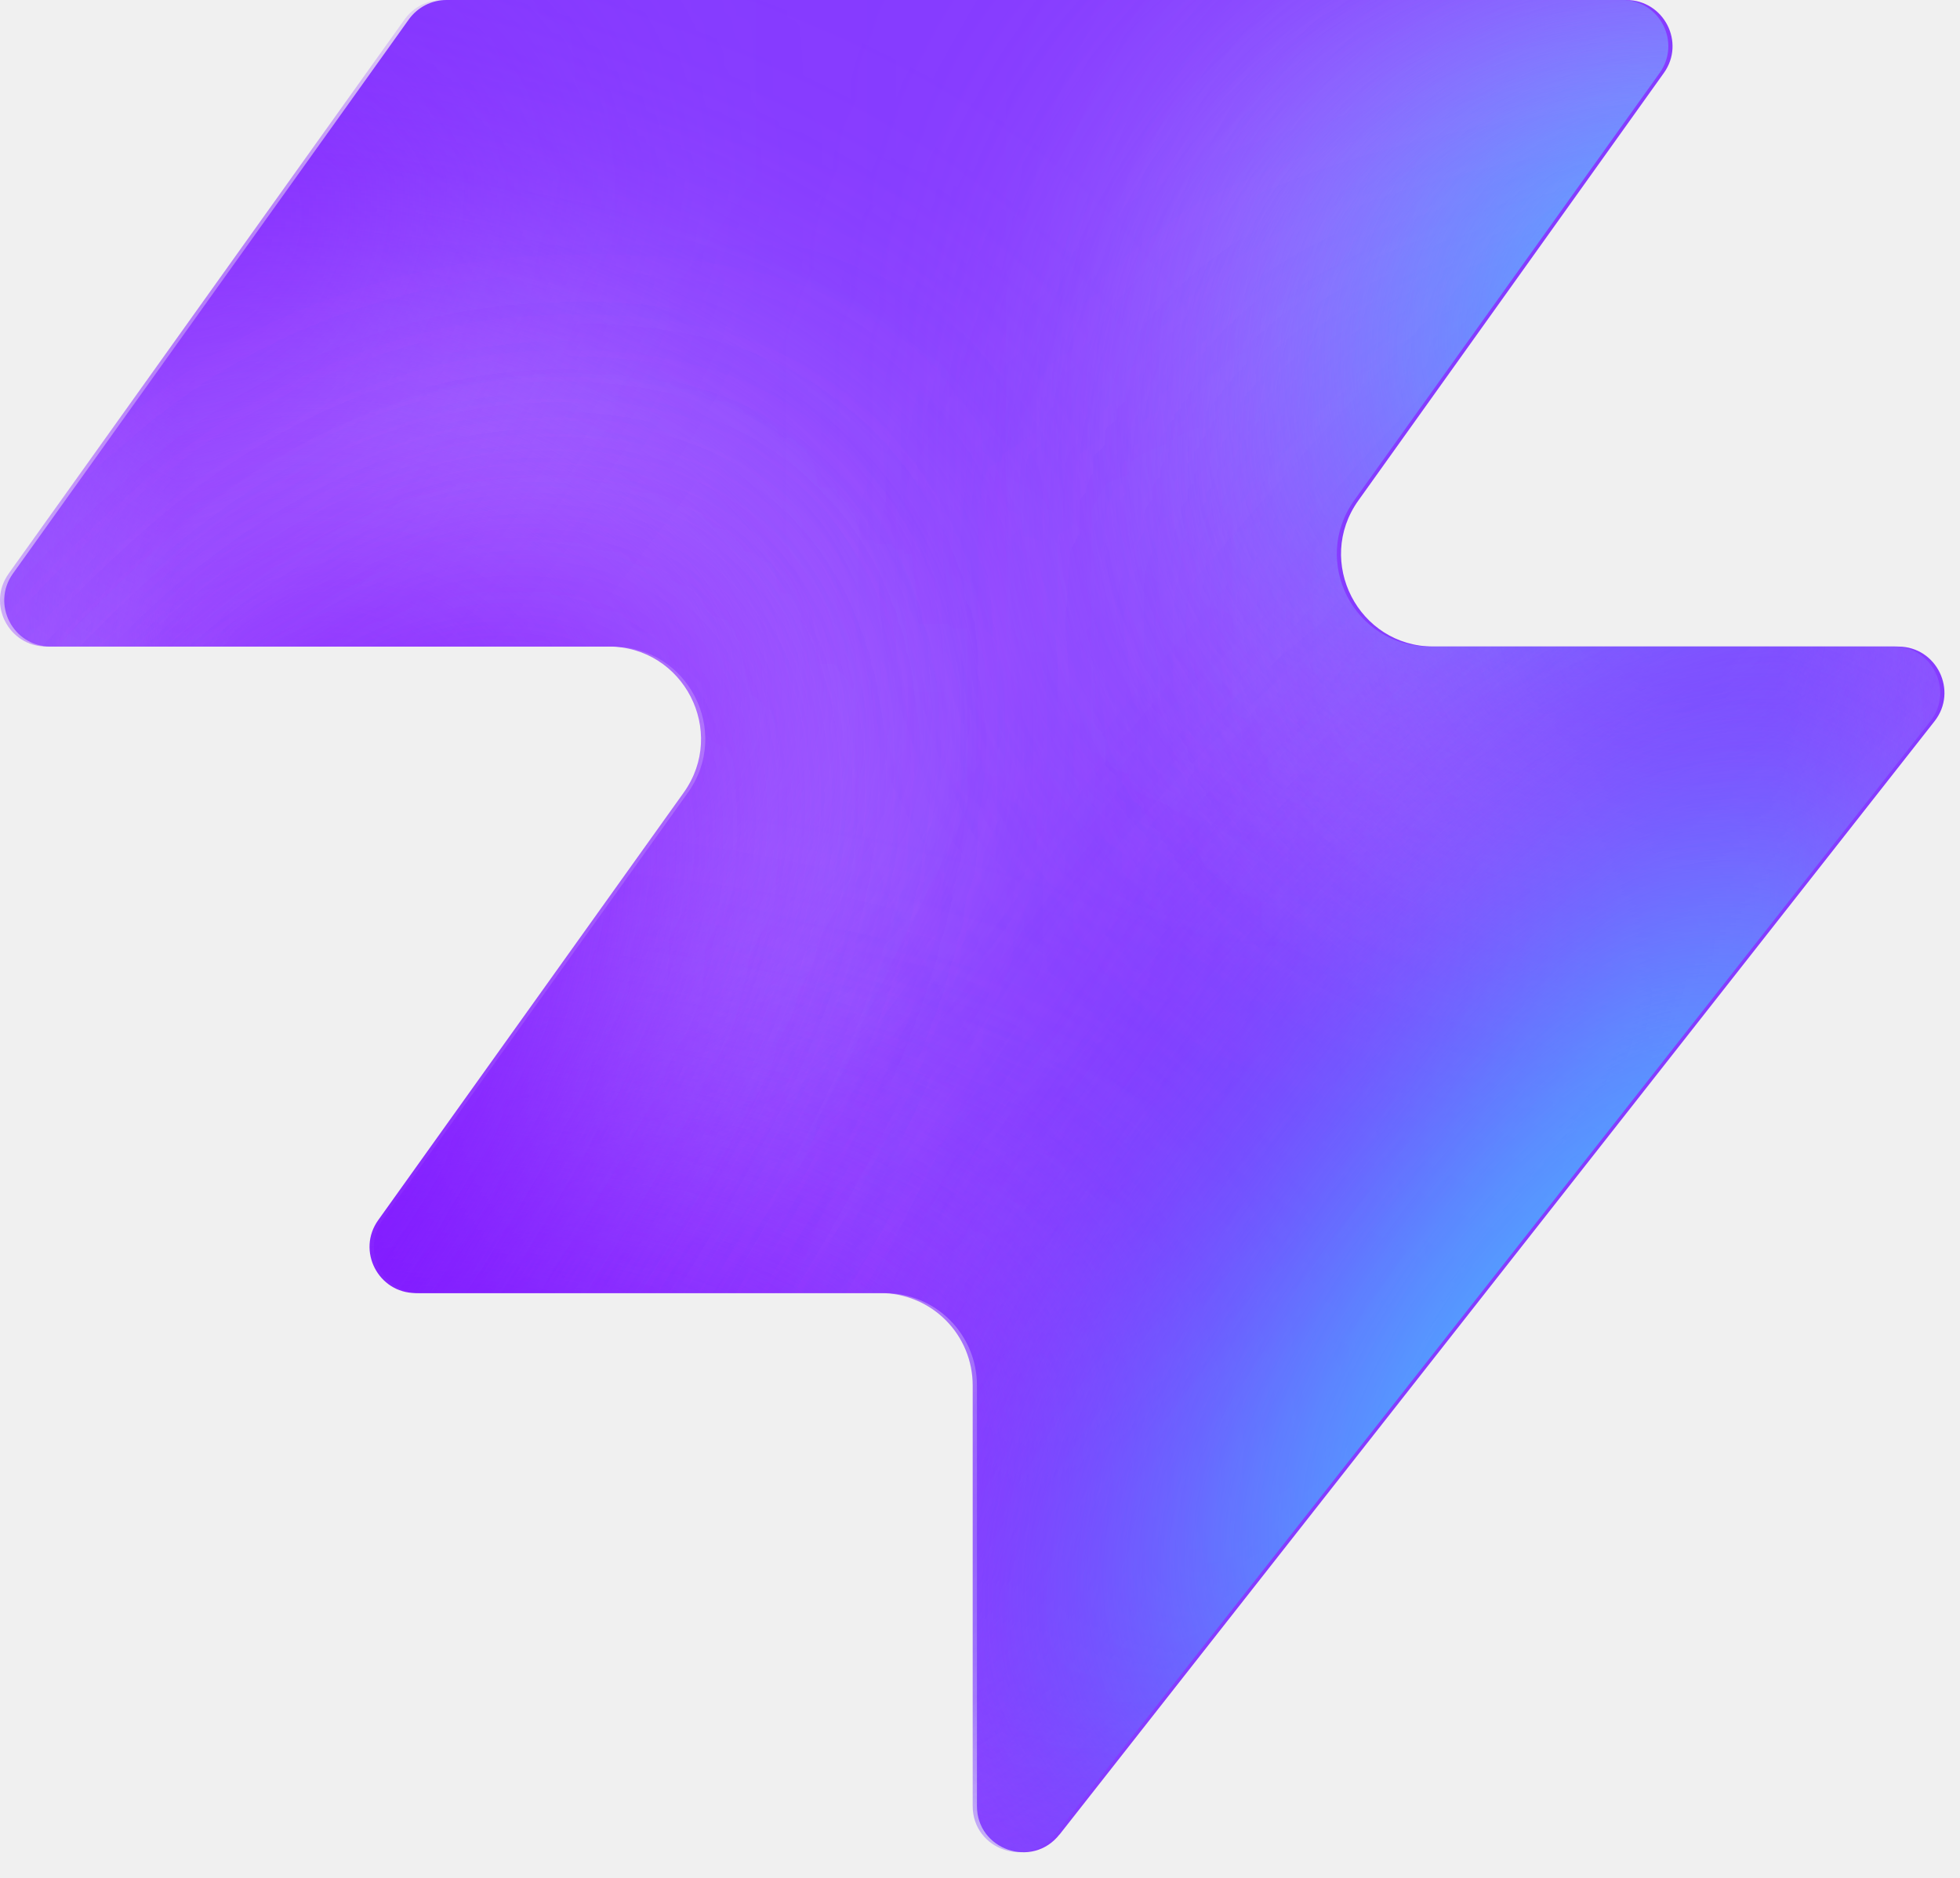
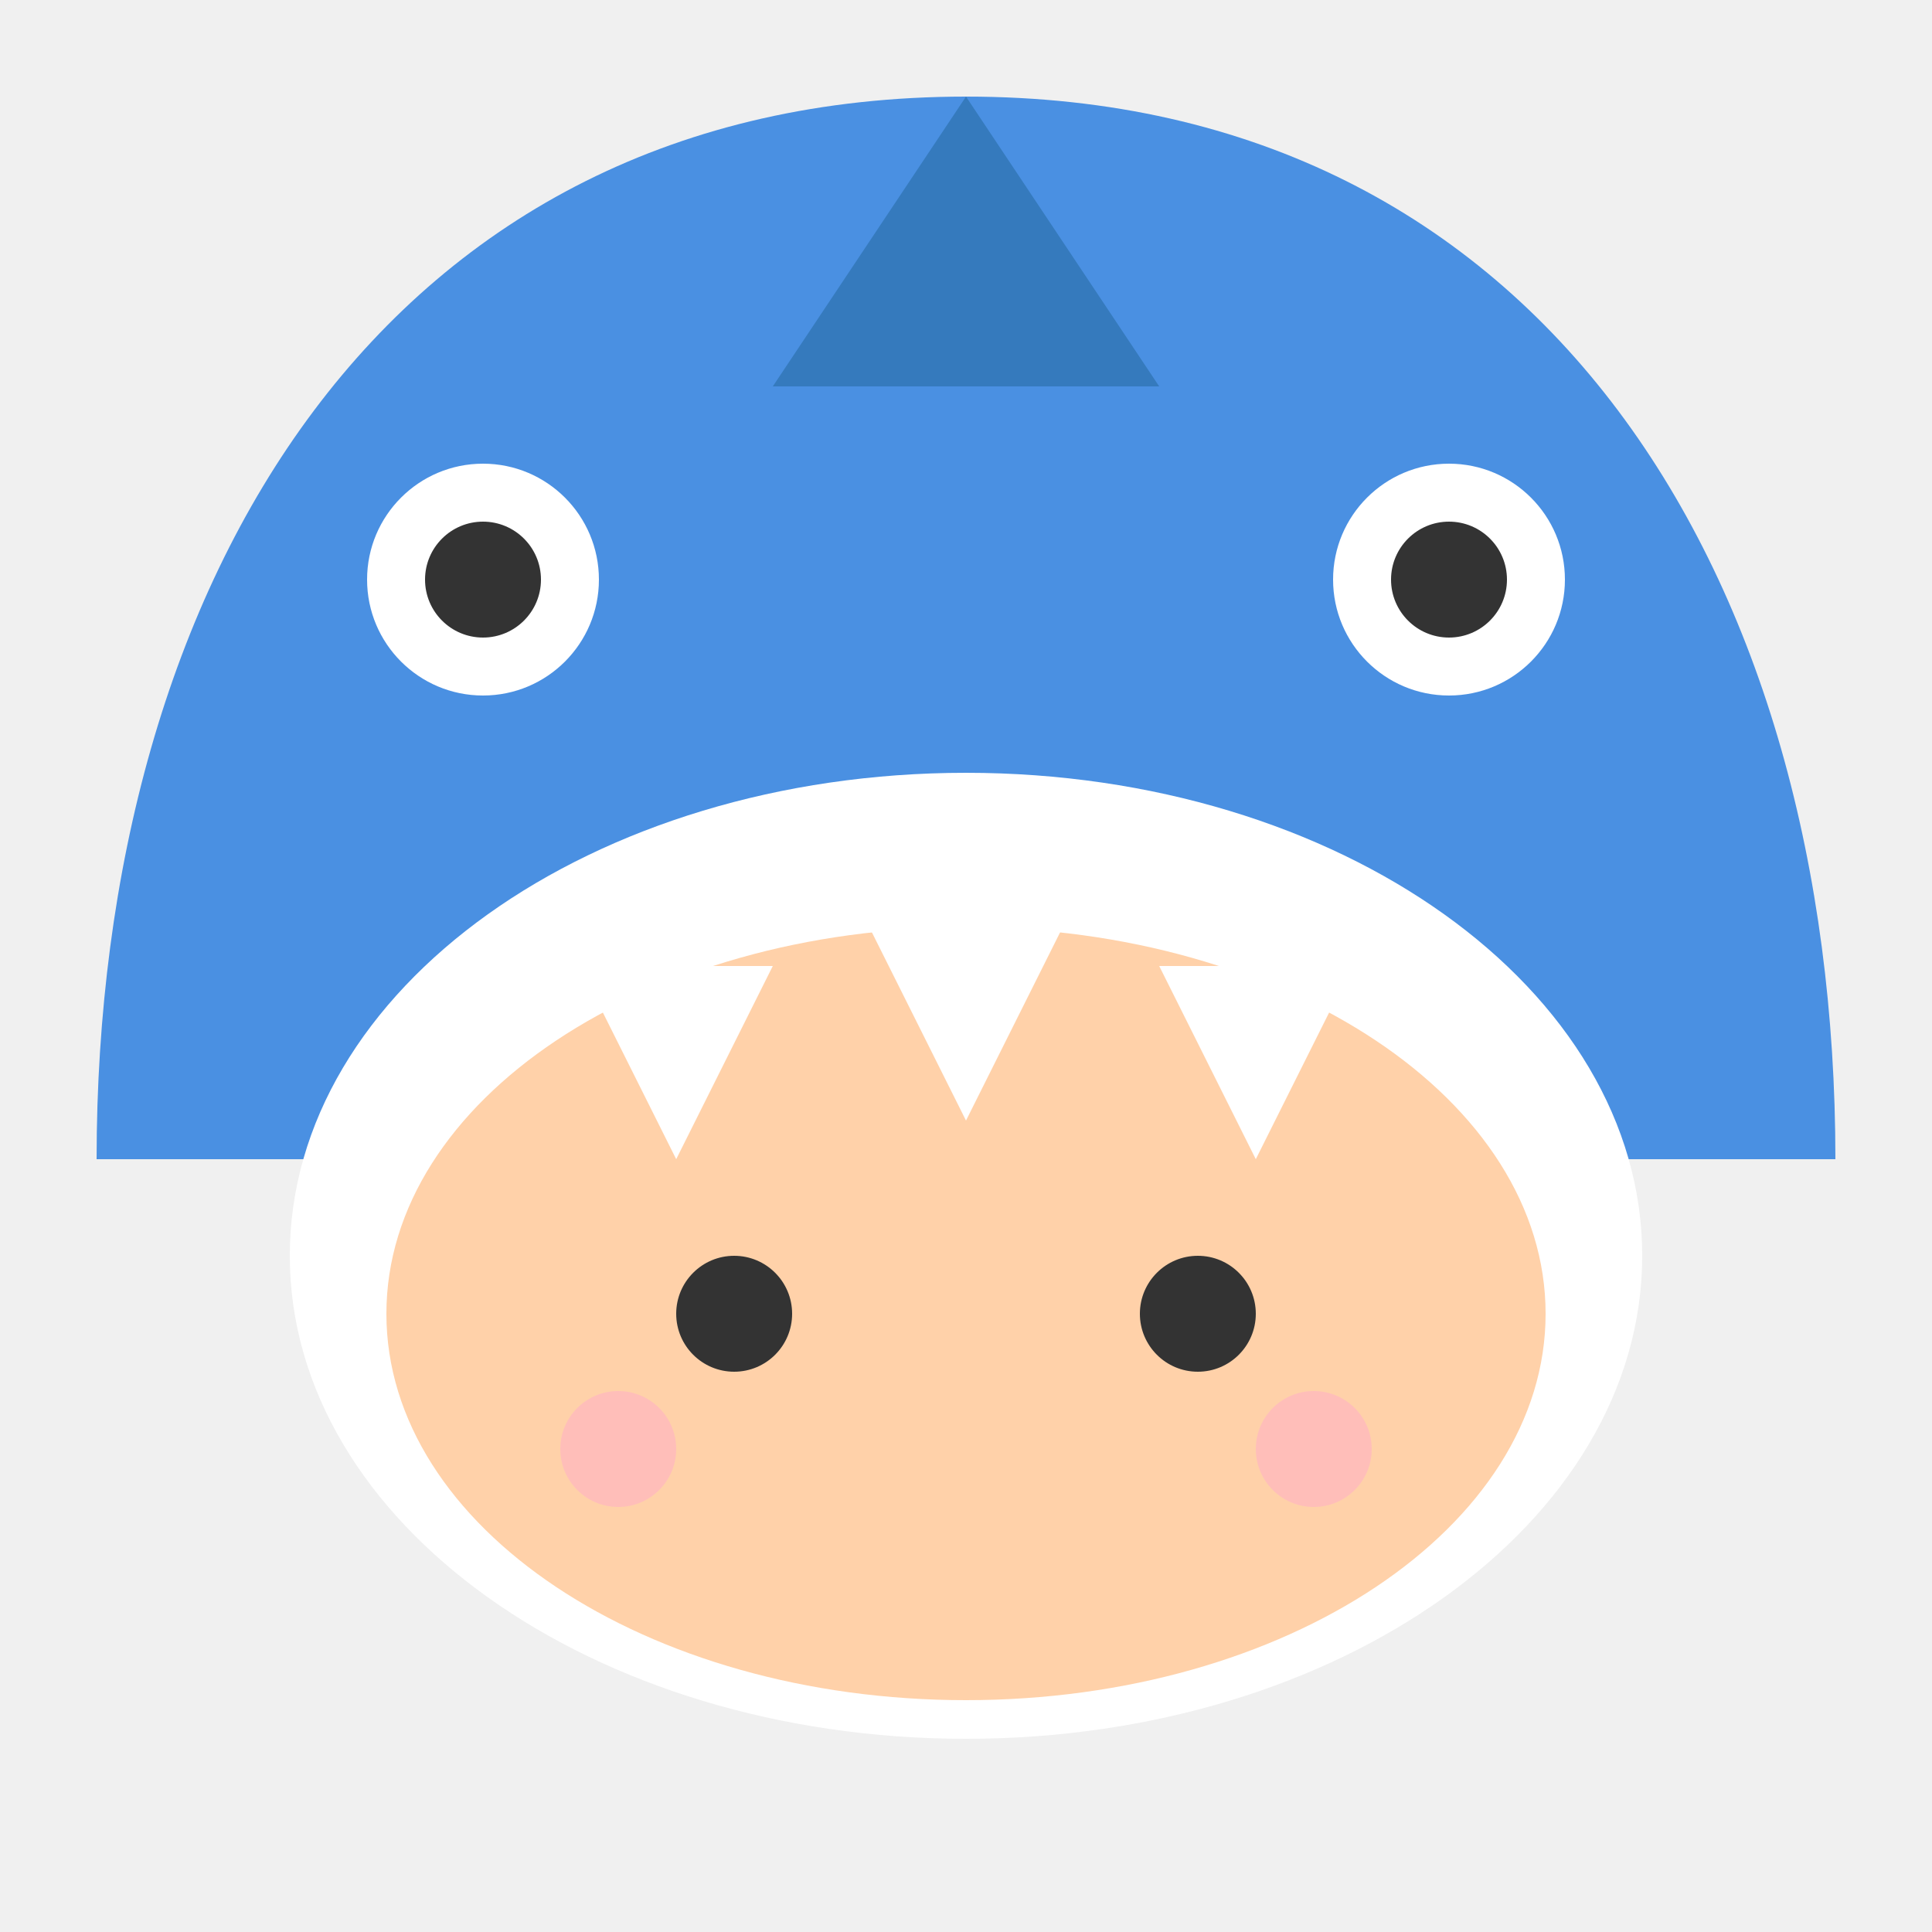
- <svg xmlns="http://www.w3.org/2000/svg" width="48" height="46" fill="none" viewBox="0 0 48 46">
-   <path fill="#863bff" d="M25.946 44.938c-.664.845-2.021.375-2.021-.698V33.937a2.26 2.26 0 0 0-2.262-2.262H10.287c-.92 0-1.456-1.04-.92-1.788l7.48-10.471c1.07-1.497 0-3.578-1.842-3.578H1.237c-.92 0-1.456-1.04-.92-1.788L10.013.474c.214-.297.556-.474.92-.474h28.894c.92 0 1.456 1.04.92 1.788l-7.48 10.471c-1.07 1.498 0 3.579 1.842 3.579h11.377c.943 0 1.473 1.088.89 1.83L25.947 44.94z" style="fill:#863bff;fill:color(display-p3 .525 .23 1);fill-opacity:1" />
-   <mask id="a" width="48" height="46" x="0" y="0" maskUnits="userSpaceOnUse" style="mask-type:alpha">
-     <path fill="#000" d="M25.842 44.938c-.664.844-2.021.375-2.021-.698V33.937a2.26 2.26 0 0 0-2.262-2.262H10.183c-.92 0-1.456-1.04-.92-1.788l7.48-10.471c1.07-1.498 0-3.579-1.842-3.579H1.133c-.92 0-1.456-1.04-.92-1.787L9.91.473c.214-.297.556-.474.92-.474h28.894c.92 0 1.456 1.04.92 1.788l-7.48 10.471c-1.07 1.498 0 3.578 1.842 3.578h11.377c.943 0 1.473 1.088.89 1.832L25.843 44.94z" style="fill:#000;fill-opacity:1" />
-   </mask>
-   <g mask="url(#a)">
-     <g filter="url(#b)">
-       <ellipse cx="5.508" cy="14.704" fill="#ede6ff" rx="5.508" ry="14.704" style="fill:#ede6ff;fill:color(display-p3 .927 .903 1);fill-opacity:1" transform="matrix(.00324 1 1 -.00324 -4.47 31.516)" />
-     </g>
-     <g filter="url(#c)">
-       <ellipse cx="10.399" cy="29.851" fill="#ede6ff" rx="10.399" ry="29.851" style="fill:#ede6ff;fill:color(display-p3 .927 .903 1);fill-opacity:1" transform="matrix(.00324 1 1 -.00324 -39.328 7.883)" />
-     </g>
-     <g filter="url(#d)">
-       <ellipse cx="5.508" cy="30.487" fill="#7e14ff" rx="5.508" ry="30.487" style="fill:#7e14ff;fill:color(display-p3 .492 .077 1);fill-opacity:1" transform="rotate(89.814 -25.913 -14.639)scale(1 -1)" />
-     </g>
-     <g filter="url(#e)">
-       <ellipse cx="5.508" cy="30.599" fill="#7e14ff" rx="5.508" ry="30.599" style="fill:#7e14ff;fill:color(display-p3 .492 .077 1);fill-opacity:1" transform="rotate(89.814 -32.644 -3.334)scale(1 -1)" />
-     </g>
-     <g filter="url(#f)">
-       <ellipse cx="5.508" cy="30.599" fill="#7e14ff" rx="5.508" ry="30.599" style="fill:#7e14ff;fill:color(display-p3 .492 .077 1);fill-opacity:1" transform="matrix(.00324 1 1 -.00324 -34.34 30.47)" />
-     </g>
-     <g filter="url(#g)">
-       <ellipse cx="14.072" cy="22.078" fill="#ede6ff" rx="14.072" ry="22.078" style="fill:#ede6ff;fill:color(display-p3 .927 .903 1);fill-opacity:1" transform="rotate(93.35 24.506 48.493)scale(-1 1)" />
-     </g>
-     <g filter="url(#h)">
-       <ellipse cx="3.47" cy="21.501" fill="#7e14ff" rx="3.47" ry="21.501" style="fill:#7e14ff;fill:color(display-p3 .492 .077 1);fill-opacity:1" transform="rotate(89.009 28.708 47.59)scale(-1 1)" />
-     </g>
-     <g filter="url(#i)">
-       <ellipse cx="3.47" cy="21.501" fill="#7e14ff" rx="3.47" ry="21.501" style="fill:#7e14ff;fill:color(display-p3 .492 .077 1);fill-opacity:1" transform="rotate(89.009 28.708 47.59)scale(-1 1)" />
-     </g>
-     <g filter="url(#j)">
-       <ellipse cx=".387" cy="8.972" fill="#7e14ff" rx="4.407" ry="29.108" style="fill:#7e14ff;fill:color(display-p3 .492 .077 1);fill-opacity:1" transform="rotate(39.51 .387 8.972)" />
-     </g>
-     <g filter="url(#k)">
-       <ellipse cx="47.523" cy="-6.092" fill="#7e14ff" rx="4.407" ry="29.108" style="fill:#7e14ff;fill:color(display-p3 .492 .077 1);fill-opacity:1" transform="rotate(37.892 47.523 -6.092)" />
-     </g>
-     <g filter="url(#l)">
-       <ellipse cx="41.412" cy="6.333" fill="#47bfff" rx="5.971" ry="9.665" style="fill:#47bfff;fill:color(display-p3 .28 .748 1);fill-opacity:1" transform="rotate(37.892 41.412 6.333)" />
-     </g>
-     <g filter="url(#m)">
-       <ellipse cx="-1.879" cy="38.332" fill="#7e14ff" rx="4.407" ry="29.108" style="fill:#7e14ff;fill:color(display-p3 .492 .077 1);fill-opacity:1" transform="rotate(37.892 -1.88 38.332)" />
-     </g>
-     <g filter="url(#n)">
-       <ellipse cx="-1.879" cy="38.332" fill="#7e14ff" rx="4.407" ry="29.108" style="fill:#7e14ff;fill:color(display-p3 .492 .077 1);fill-opacity:1" transform="rotate(37.892 -1.88 38.332)" />
-     </g>
-     <g filter="url(#o)">
-       <ellipse cx="35.651" cy="29.907" fill="#7e14ff" rx="4.407" ry="29.108" style="fill:#7e14ff;fill:color(display-p3 .492 .077 1);fill-opacity:1" transform="rotate(37.892 35.651 29.907)" />
-     </g>
-     <g filter="url(#p)">
-       <ellipse cx="38.418" cy="32.4" fill="#47bfff" rx="5.971" ry="15.297" style="fill:#47bfff;fill:color(display-p3 .28 .748 1);fill-opacity:1" transform="rotate(37.892 38.418 32.4)" />
-     </g>
-   </g>
-   <defs>
-     <filter id="b" width="60.045" height="41.654" x="-19.77" y="16.149" color-interpolation-filters="sRGB" filterUnits="userSpaceOnUse">
-       <feFlood flood-opacity="0" result="BackgroundImageFix" />
-       <feBlend in="SourceGraphic" in2="BackgroundImageFix" result="shape" />
-       <feGaussianBlur result="effect1_foregroundBlur_2002_17158" stdDeviation="7.659" />
-     </filter>
-     <filter id="c" width="90.34" height="51.437" x="-54.613" y="-7.533" color-interpolation-filters="sRGB" filterUnits="userSpaceOnUse">
-       <feFlood flood-opacity="0" result="BackgroundImageFix" />
-       <feBlend in="SourceGraphic" in2="BackgroundImageFix" result="shape" />
-       <feGaussianBlur result="effect1_foregroundBlur_2002_17158" stdDeviation="7.659" />
-     </filter>
-     <filter id="d" width="79.355" height="29.4" x="-49.64" y="2.03" color-interpolation-filters="sRGB" filterUnits="userSpaceOnUse">
-       <feFlood flood-opacity="0" result="BackgroundImageFix" />
-       <feBlend in="SourceGraphic" in2="BackgroundImageFix" result="shape" />
-       <feGaussianBlur result="effect1_foregroundBlur_2002_17158" stdDeviation="4.596" />
-     </filter>
-     <filter id="e" width="79.579" height="29.4" x="-45.045" y="20.029" color-interpolation-filters="sRGB" filterUnits="userSpaceOnUse">
-       <feFlood flood-opacity="0" result="BackgroundImageFix" />
-       <feBlend in="SourceGraphic" in2="BackgroundImageFix" result="shape" />
-       <feGaussianBlur result="effect1_foregroundBlur_2002_17158" stdDeviation="4.596" />
-     </filter>
-     <filter id="f" width="79.579" height="29.4" x="-43.513" y="21.178" color-interpolation-filters="sRGB" filterUnits="userSpaceOnUse">
-       <feFlood flood-opacity="0" result="BackgroundImageFix" />
-       <feBlend in="SourceGraphic" in2="BackgroundImageFix" result="shape" />
-       <feGaussianBlur result="effect1_foregroundBlur_2002_17158" stdDeviation="4.596" />
-     </filter>
-     <filter id="g" width="74.749" height="58.852" x="15.756" y="-17.901" color-interpolation-filters="sRGB" filterUnits="userSpaceOnUse">
-       <feFlood flood-opacity="0" result="BackgroundImageFix" />
-       <feBlend in="SourceGraphic" in2="BackgroundImageFix" result="shape" />
-       <feGaussianBlur result="effect1_foregroundBlur_2002_17158" stdDeviation="7.659" />
-     </filter>
-     <filter id="h" width="61.377" height="25.362" x="23.548" y="2.284" color-interpolation-filters="sRGB" filterUnits="userSpaceOnUse">
-       <feFlood flood-opacity="0" result="BackgroundImageFix" />
-       <feBlend in="SourceGraphic" in2="BackgroundImageFix" result="shape" />
-       <feGaussianBlur result="effect1_foregroundBlur_2002_17158" stdDeviation="4.596" />
-     </filter>
-     <filter id="i" width="61.377" height="25.362" x="23.548" y="2.284" color-interpolation-filters="sRGB" filterUnits="userSpaceOnUse">
-       <feFlood flood-opacity="0" result="BackgroundImageFix" />
-       <feBlend in="SourceGraphic" in2="BackgroundImageFix" result="shape" />
-       <feGaussianBlur result="effect1_foregroundBlur_2002_17158" stdDeviation="4.596" />
-     </filter>
-     <filter id="j" width="56.045" height="63.649" x="-27.636" y="-22.853" color-interpolation-filters="sRGB" filterUnits="userSpaceOnUse">
-       <feFlood flood-opacity="0" result="BackgroundImageFix" />
-       <feBlend in="SourceGraphic" in2="BackgroundImageFix" result="shape" />
-       <feGaussianBlur result="effect1_foregroundBlur_2002_17158" stdDeviation="4.596" />
-     </filter>
-     <filter id="k" width="54.814" height="64.646" x="20.116" y="-38.415" color-interpolation-filters="sRGB" filterUnits="userSpaceOnUse">
-       <feFlood flood-opacity="0" result="BackgroundImageFix" />
-       <feBlend in="SourceGraphic" in2="BackgroundImageFix" result="shape" />
-       <feGaussianBlur result="effect1_foregroundBlur_2002_17158" stdDeviation="4.596" />
-     </filter>
-     <filter id="l" width="33.541" height="35.313" x="24.641" y="-11.323" color-interpolation-filters="sRGB" filterUnits="userSpaceOnUse">
-       <feFlood flood-opacity="0" result="BackgroundImageFix" />
-       <feBlend in="SourceGraphic" in2="BackgroundImageFix" result="shape" />
-       <feGaussianBlur result="effect1_foregroundBlur_2002_17158" stdDeviation="4.596" />
-     </filter>
-     <filter id="m" width="54.814" height="64.646" x="-29.286" y="6.009" color-interpolation-filters="sRGB" filterUnits="userSpaceOnUse">
-       <feFlood flood-opacity="0" result="BackgroundImageFix" />
-       <feBlend in="SourceGraphic" in2="BackgroundImageFix" result="shape" />
-       <feGaussianBlur result="effect1_foregroundBlur_2002_17158" stdDeviation="4.596" />
-     </filter>
-     <filter id="n" width="54.814" height="64.646" x="-29.286" y="6.009" color-interpolation-filters="sRGB" filterUnits="userSpaceOnUse">
-       <feFlood flood-opacity="0" result="BackgroundImageFix" />
-       <feBlend in="SourceGraphic" in2="BackgroundImageFix" result="shape" />
-       <feGaussianBlur result="effect1_foregroundBlur_2002_17158" stdDeviation="4.596" />
-     </filter>
-     <filter id="o" width="54.814" height="64.646" x="8.244" y="-2.416" color-interpolation-filters="sRGB" filterUnits="userSpaceOnUse">
-       <feFlood flood-opacity="0" result="BackgroundImageFix" />
-       <feBlend in="SourceGraphic" in2="BackgroundImageFix" result="shape" />
-       <feGaussianBlur result="effect1_foregroundBlur_2002_17158" stdDeviation="4.596" />
-     </filter>
-     <filter id="p" width="39.409" height="43.623" x="18.713" y="10.588" color-interpolation-filters="sRGB" filterUnits="userSpaceOnUse">
-       <feFlood flood-opacity="0" result="BackgroundImageFix" />
-       <feBlend in="SourceGraphic" in2="BackgroundImageFix" result="shape" />
-       <feGaussianBlur result="effect1_foregroundBlur_2002_17158" stdDeviation="4.596" />
-     </filter>
-   </defs>
+ <svg xmlns="http://www.w3.org/2000/svg" viewBox="0 0 100 100">
+   <path d="M50 5 C 20 5, 5 30, 5 60 L 95 60 C 95 30, 80 5, 50 5 Z" fill="#4A90E2" />
+   <path d="M50 5 L 40 20 L 60 20 Z" fill="#357ABD" />
+   <circle cx="25" cy="30" r="6" fill="white" />
+   <circle cx="25" cy="30" r="3" fill="#333" />
+   <circle cx="75" cy="30" r="6" fill="white" />
+   <circle cx="75" cy="30" r="3" fill="#333" />
+   <ellipse cx="50" cy="65" rx="35" ry="25" fill="white" />
+   <ellipse cx="50" cy="68" rx="30" ry="20" fill="#FFD1A9" />
+   <circle cx="38" cy="68" r="3" fill="#333" />
+   <circle cx="62" cy="68" r="3" fill="#333" />
+   <circle cx="32" cy="75" r="3" fill="#FFB6C1" opacity="0.7" />
+   <circle cx="68" cy="75" r="3" fill="#FFB6C1" opacity="0.7" />
+   <polygon points="30,50 35,60 40,50" fill="white" />
+   <polygon points="45,48 50,58 55,48" fill="white" />
+   <polygon points="60,50 65,60 70,50" fill="white" />
</svg>
